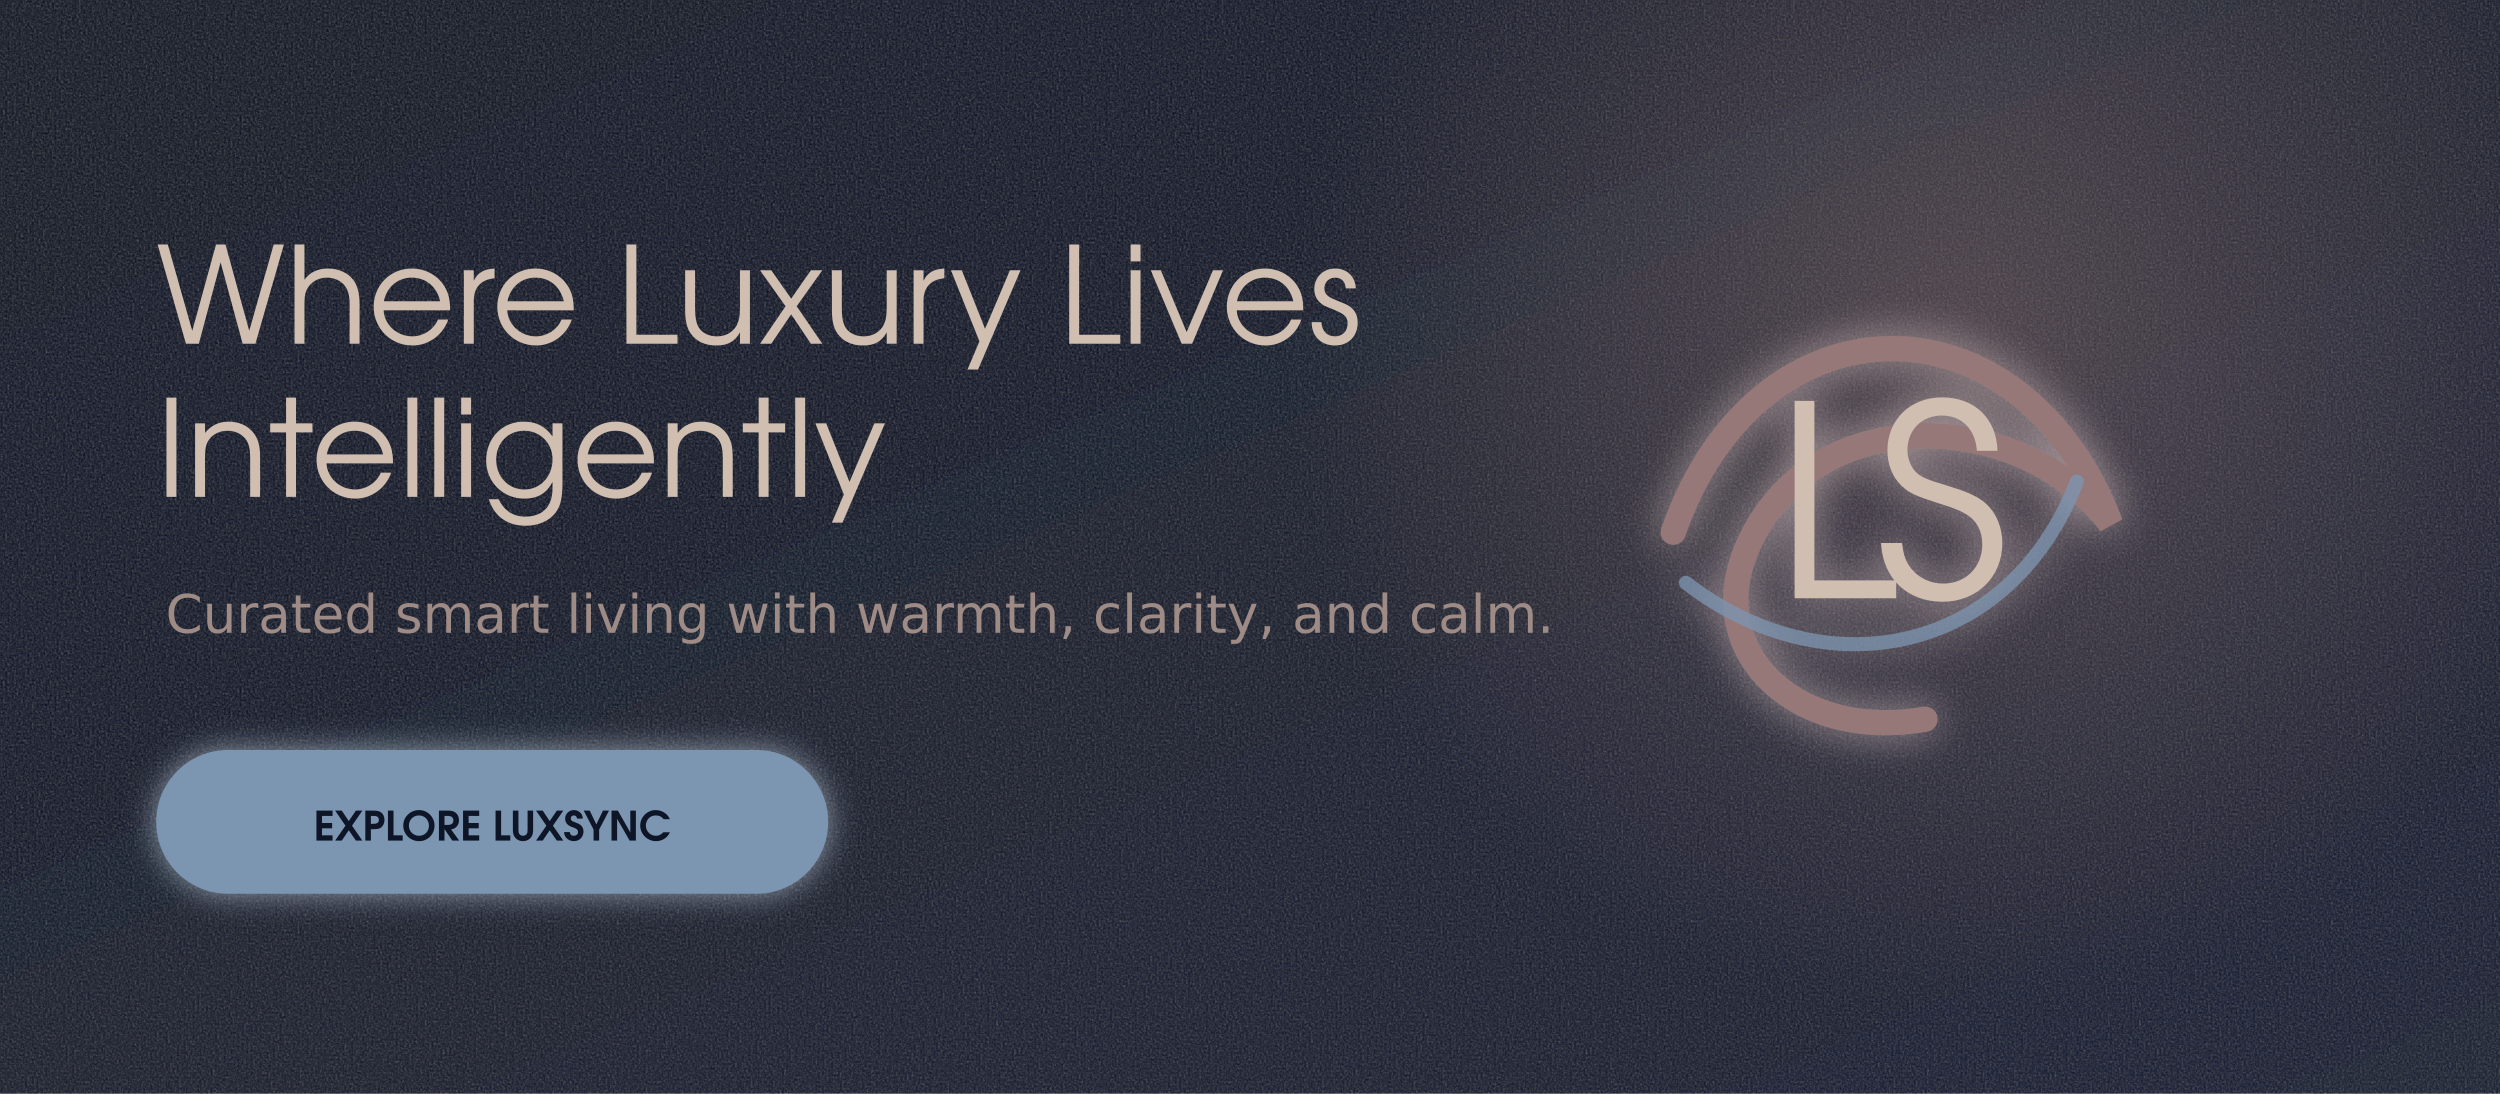
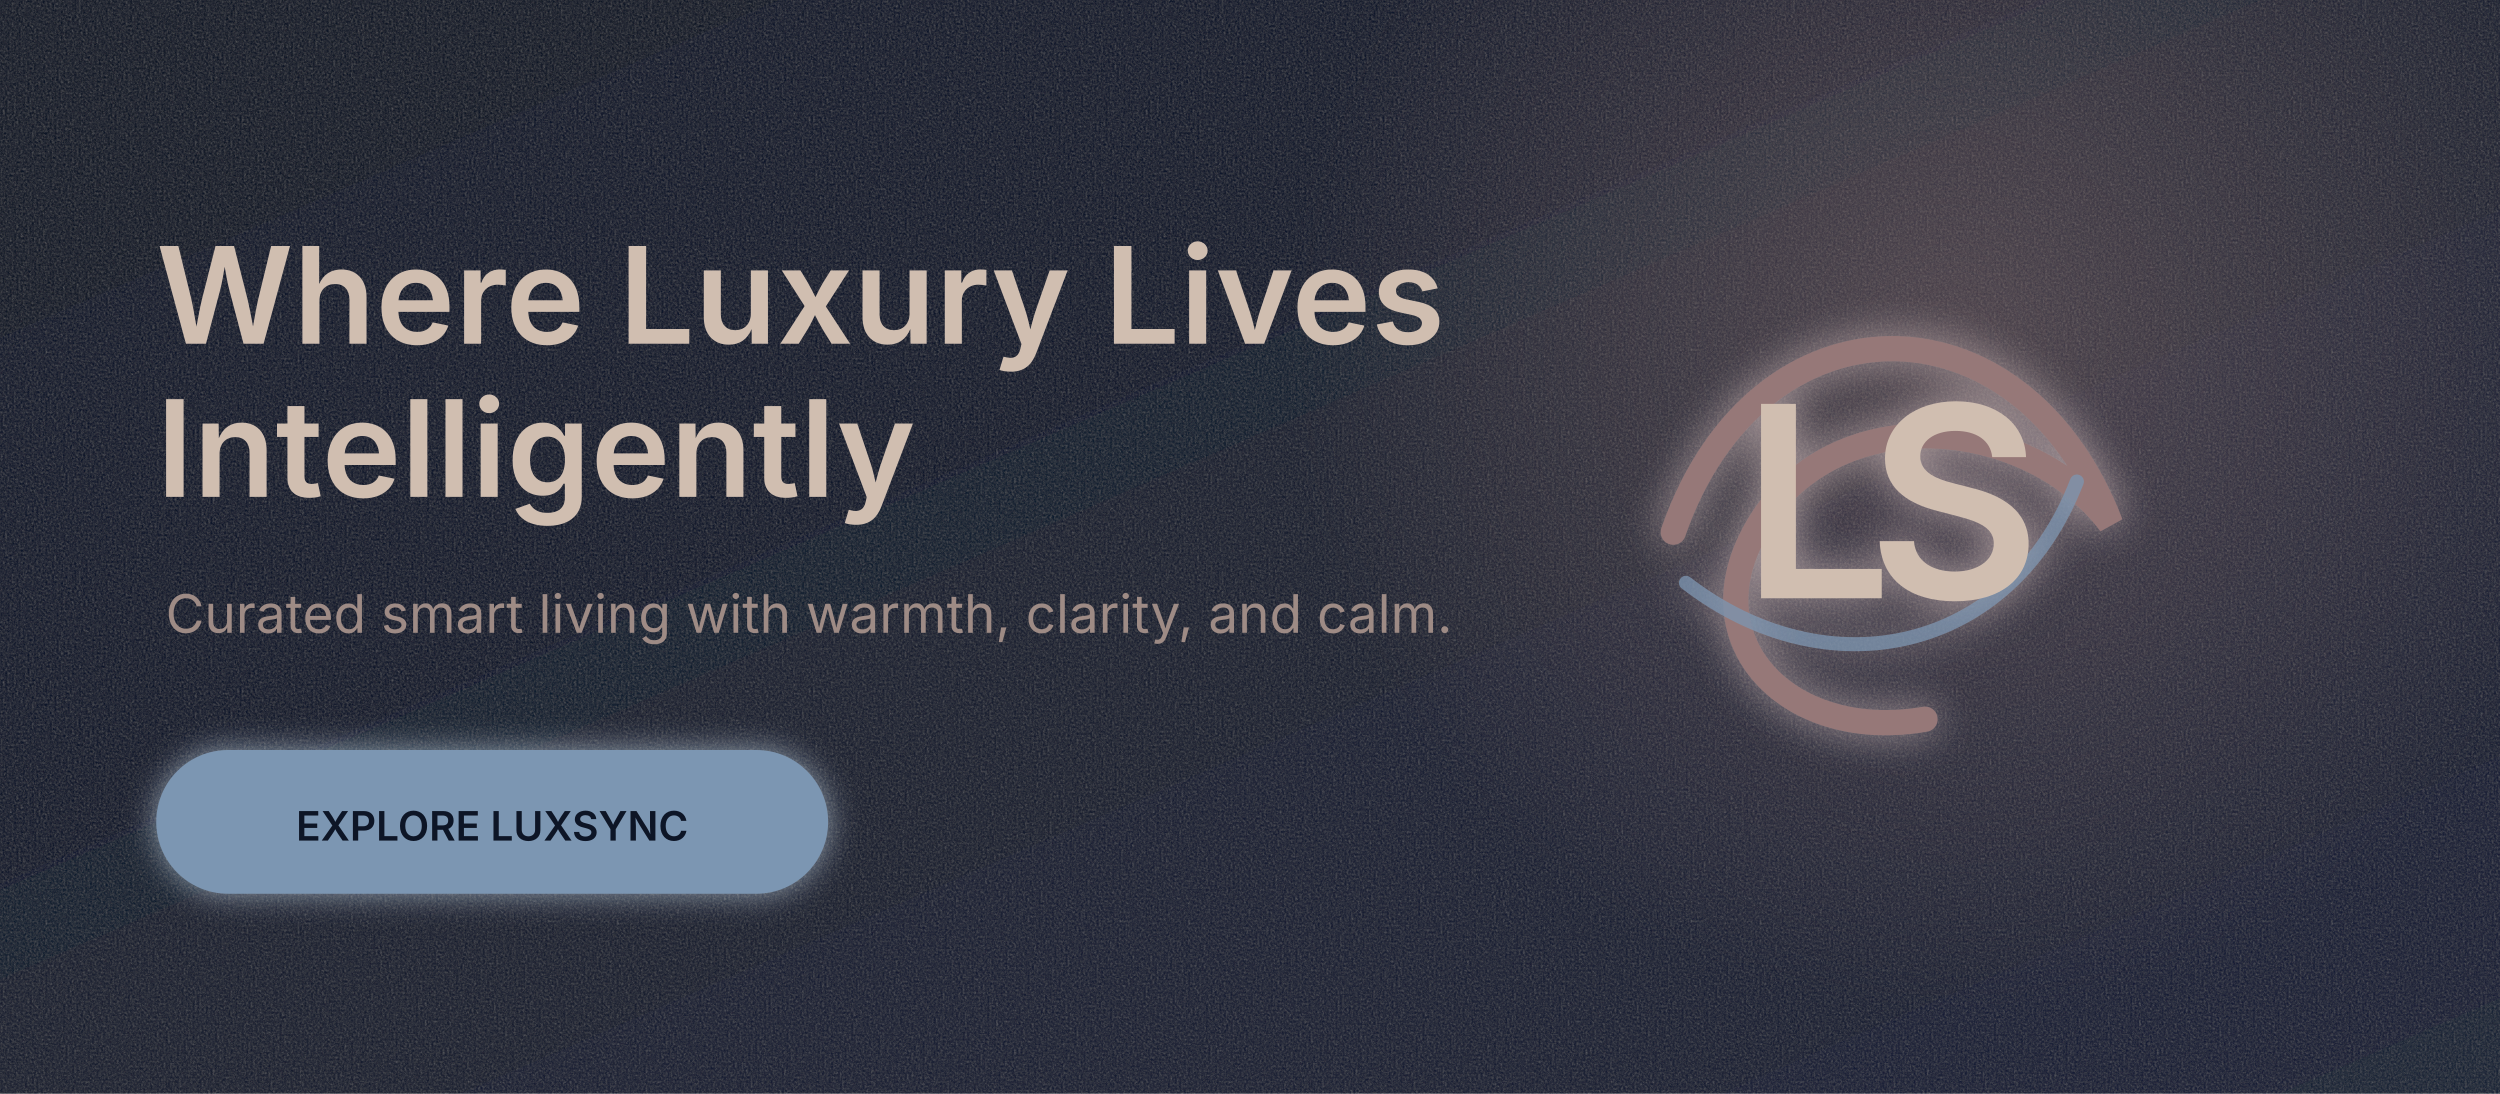
<svg xmlns="http://www.w3.org/2000/svg" width="1600" height="700" viewBox="0 0 1600 700" role="img" aria-label="Where Luxury Lives Intelligently hero banner">
  <defs>
    <linearGradient id="bg" x1="0" y1="0" x2="1" y2="1">
      <stop stop-color="#0D1526" />
      <stop offset="1" stop-color="#172036" />
    </linearGradient>
    <linearGradient id="navyDrift" x1="0" y1="0" x2="0" y2="1">
      <stop stop-color="#0D1526" />
      <stop offset="1" stop-color="#172036" />
    </linearGradient>
    <linearGradient id="warmVeil" x1="0" y1="1" x2="0" y2="0">
      <stop stop-color="#D0BEB0" stop-opacity=".72" />
      <stop offset="1" stop-color="#D0BEB0" stop-opacity="0" />
    </linearGradient>
    <linearGradient id="lavenderMist" x1="0" y1="0" x2="1" y2="1">
      <stop stop-color="#7B96B2" stop-opacity=".55" />
      <stop offset="1" stop-color="#7B96B2" stop-opacity="0" />
    </linearGradient>
    <radialGradient id="roseDrift">
      <stop stop-color="#967878" stop-opacity=".85" />
      <stop offset="1" stop-color="#967878" stop-opacity="0" />
    </radialGradient>
    <radialGradient id="softLight">
      <stop stop-color="#D0BEB0" />
      <stop offset=".32" stop-color="#967878" stop-opacity=".7" />
      <stop offset="1" stop-color="#967878" stop-opacity="0" />
    </radialGradient>
    <filter id="roseGlow" x="-80%" y="-80%" width="260%" height="260%">
      <feGaussianBlur stdDeviation="14" result="b" />
      <feColorMatrix in="b" values="0 0 0 0 .588 0 0 0 0 .471 0 0 0 0 .471 0 0 0 .75 0" />
      <feMerge>
        <feMergeNode />
        <feMergeNode in="SourceGraphic" />
      </feMerge>
    </filter>
    <filter id="steelGlow" x="-80%" y="-80%" width="260%" height="260%">
      <feGaussianBlur stdDeviation="10" result="b" />
      <feColorMatrix in="b" values="0 0 0 0 .482 0 0 0 0 .588 0 0 0 0 .698 0 0 0 .7 0" />
      <feMerge>
        <feMergeNode />
        <feMergeNode in="SourceGraphic" />
      </feMerge>
    </filter>
    <filter id="shadow" x="-30%" y="-30%" width="160%" height="160%">
      <feDropShadow dx="0" dy="14" stdDeviation="18" flood-color="#0D1526" flood-opacity=".6" />
    </filter>
    <filter id="suedeNoise" x="0" y="0" width="100%" height="100%">
      <feTurbulence baseFrequency=".7" numOctaves="4" seed="23" type="fractalNoise" result="n" />
      <feColorMatrix in="n" type="saturate" values="0" result="g" />
      <feComponentTransfer in="g">
        <feFuncA type="table" tableValues="0 .15" />
      </feComponentTransfer>
      <feBlend in="SourceGraphic" mode="soft-light" />
    </filter>
    <style>
-       .display{font-family:'Century Gothic','URW Gothic','DejaVu Sans',sans-serif}
-       .body{font-family:Candara,'DejaVu Sans',sans-serif}
+       .display{font-family:'Manrope',system-ui,-apple-system,sans-serif;font-weight:600}
+       .body{font-family:'Inter',system-ui,-apple-system,sans-serif;font-weight:400}
      .mono{font-family:Consolas,'DejaVu Sans Mono',monospace}
      .line{fill:none;stroke:#967878;stroke-width:18;stroke-linecap:round;stroke-linejoin:round}
      .line2{fill:none;stroke:#D0BEB0;stroke-width:12;stroke-linecap:round;stroke-linejoin:round}
      .soft{fill:#172036;stroke:#967878;stroke-opacity:.55;stroke-width:3}
    </style>
  </defs>
  <rect width="1600" height="700" fill="url(#bg)" filter="url(#suedeNoise)" />
  <circle cx="1250" cy="220" r="430" fill="url(#roseDrift)" opacity=".48" />
  <g transform="translate(980 94) scale(.9)">
    <g transform="translate(256 256)" filter="url(#roseGlow)">
      <path d="M-155 18 C-95-155 92-155 156 12 C94-70-55-78-102 28 C-135 103-68 167 24 151" fill="none" stroke="#967878" stroke-width="18" stroke-linecap="round" />
      <path d="M132-18 C85 104-45 132-146 54" fill="none" stroke="#7B96B2" stroke-width="10" stroke-linecap="round" opacity=".75" />
      <text x="0" y="65" class="display" font-size="190" fill="#D0BEB0" text-anchor="middle" letter-spacing="-18">LS</text>
    </g>
  </g>
  <text x="100" y="220" class="display" font-size="86" fill="#D0BEB0">Where Luxury Lives</text>
  <text x="100" y="318" class="display" font-size="86" fill="#D0BEB0">Intelligently</text>
  <text x="106" y="405" class="body" font-size="34" fill="#9E8B85">Curated smart living with warmth, clarity, and calm.</text>
  <rect x="100" y="480" width="430" height="92" rx="46" fill="#7B96B2" filter="url(#steelGlow)" />
-   <text x="315" y="538" class="display" font-size="26" fill="#0D1526" text-anchor="middle" font-weight="700">EXPLORE LUXSYNC</text>
+   <text x="315" y="538" class="display" font-size="26" fill="#0D1526" text-anchor="middle">EXPLORE LUXSYNC</text>
</svg>
